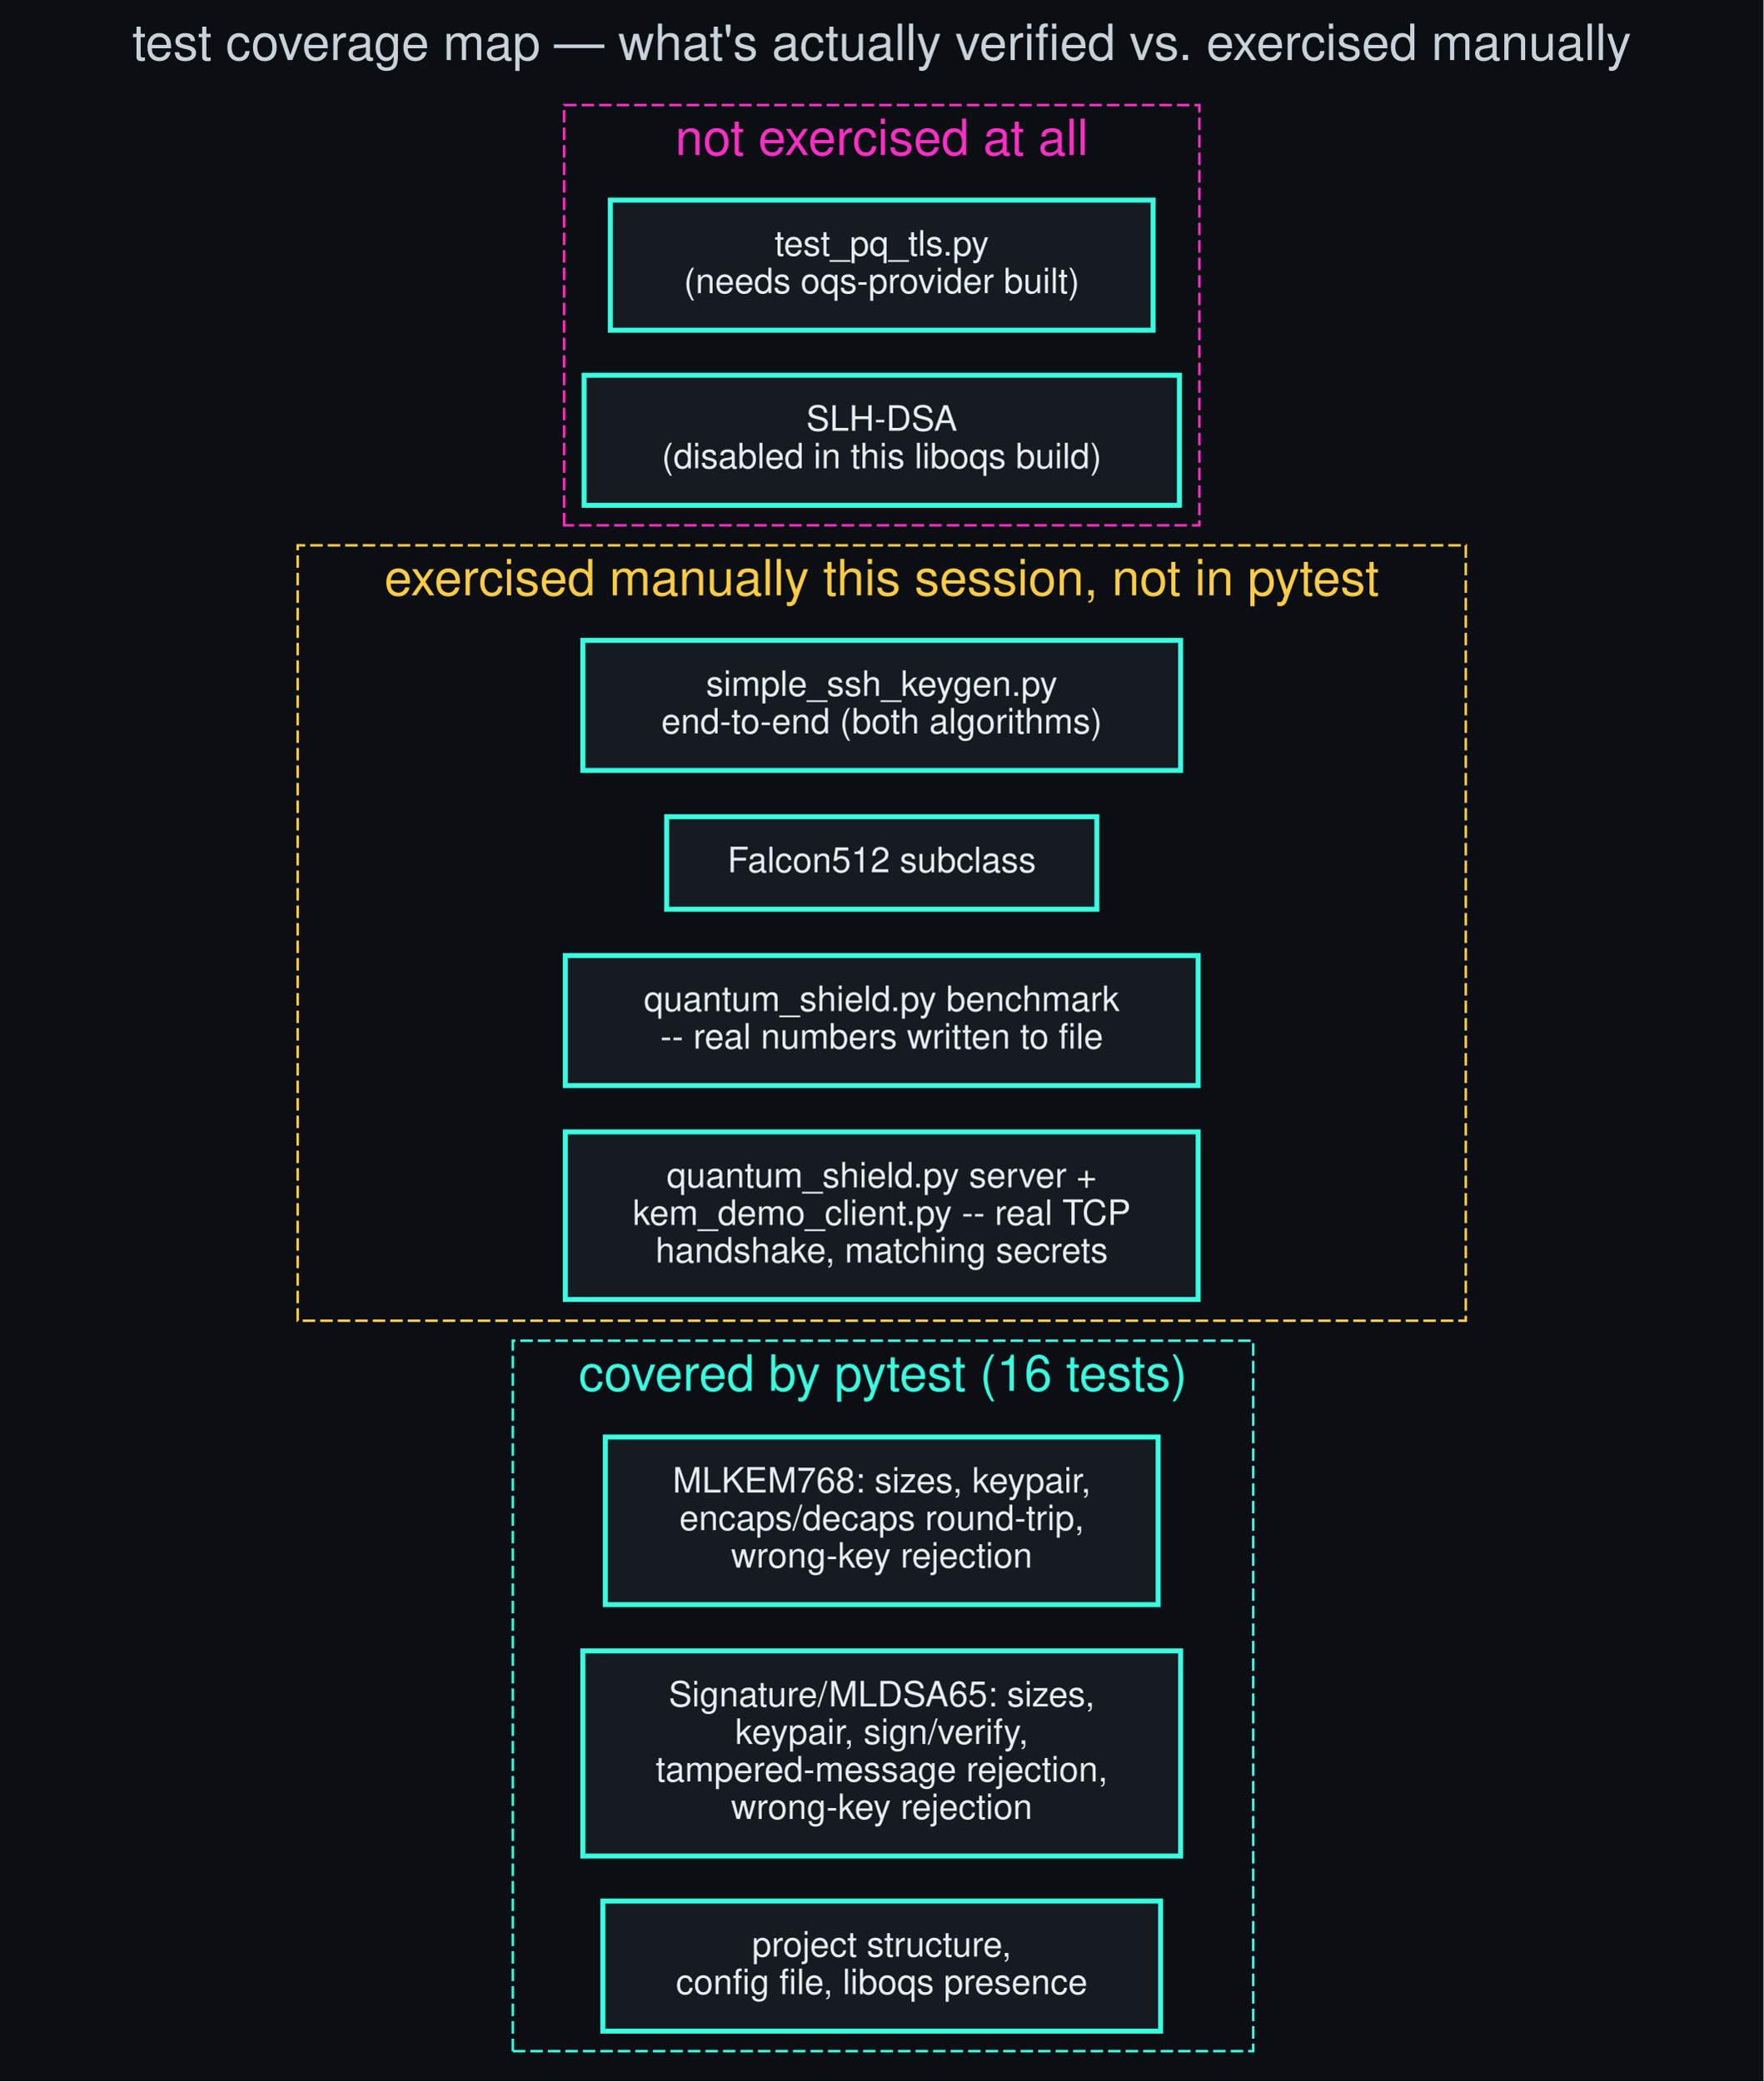
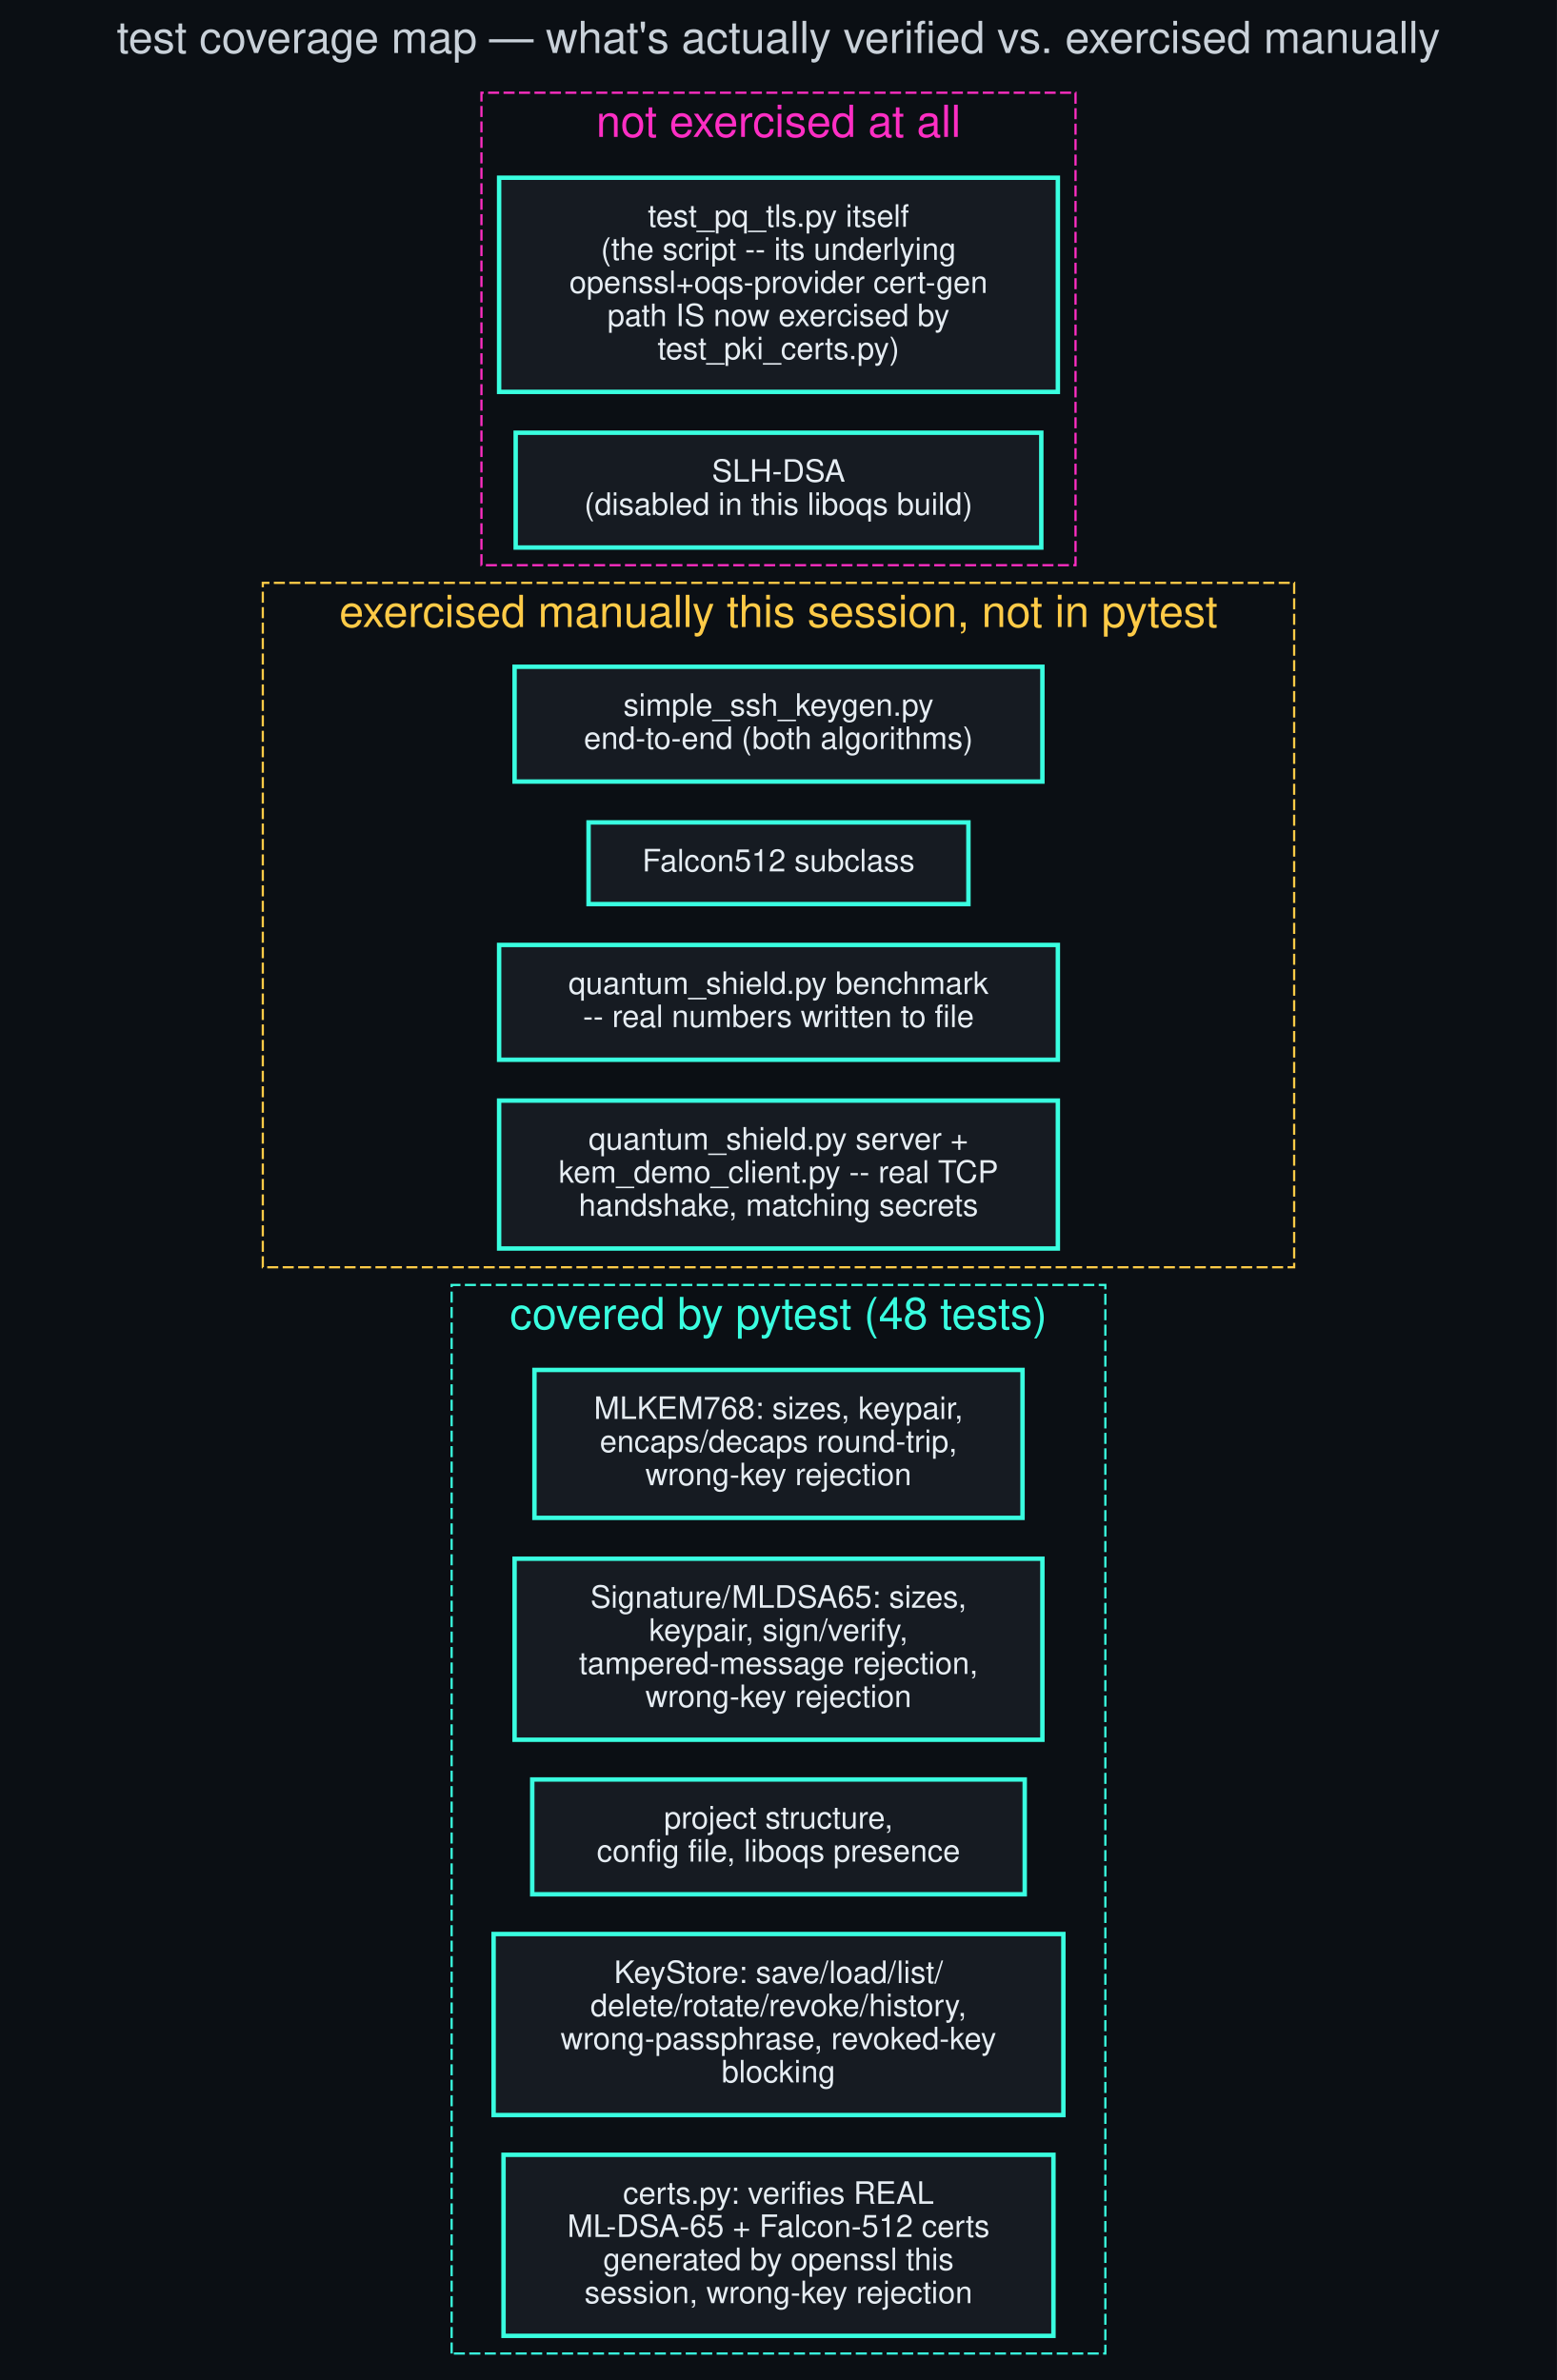
- <svg xmlns="http://www.w3.org/2000/svg" width="705pt" height="832pt" viewBox="0.00 0.00 705.00 832.00">
-   <g id="graph0" class="graph" transform="scale(1 1) rotate(0) translate(4 828)">
-     <polygon fill="#0b0f14" stroke="transparent" points="-4,4 -4,-828 701,-828 701,4 -4,4" />
-     <text text-anchor="middle" x="348.5" y="-804" font-family="Helvetica,sans-Serif" font-size="20.00" fill="#c9d1d9">test coverage map — what's actually verified vs. exercised manually</text>
+ <svg xmlns="http://www.w3.org/2000/svg" width="705pt" height="1078pt" viewBox="0.00 0.00 705.00 1078.00">
+   <g id="graph0" class="graph" transform="scale(1 1) rotate(0) translate(4 1074)">
+     <polygon fill="#0b0f14" stroke="transparent" points="-4,4 -4,-1074 701,-1074 701,4 -4,4" />
+     <text text-anchor="middle" x="348.5" y="-1050" font-family="Helvetica,sans-Serif" font-size="20.00" fill="#c9d1d9">test coverage map — what's actually verified vs. exercised manually</text>
    <g id="clust1" class="cluster">
-       <polygon fill="#0b0f14" stroke="#39ffe0" stroke-dasharray="5,2" points="201,-8 201,-292 497,-292 497,-8 201,-8" />
-       <text text-anchor="middle" x="349" y="-272" font-family="Helvetica,sans-Serif" font-size="20.00" fill="#39ffe0">covered by pytest (16 tests)</text>
+       <polygon fill="#0b0f14" stroke="#39ffe0" stroke-dasharray="5,2" points="200.5,-8 200.5,-492 496.5,-492 496.5,-8 200.5,-8" />
+       <text text-anchor="middle" x="348.5" y="-472" font-family="Helvetica,sans-Serif" font-size="20.00" fill="#39ffe0">covered by pytest (48 tests)</text>
    </g>
    <g id="clust2" class="cluster">
-       <polygon fill="#0b0f14" stroke="#ffcb47" stroke-dasharray="5,2" points="115,-300 115,-610 582,-610 582,-300 115,-300" />
-       <text text-anchor="middle" x="348.5" y="-590" font-family="Helvetica,sans-Serif" font-size="20.00" fill="#ffcb47">exercised manually this session, not in pytest</text>
+       <polygon fill="#0b0f14" stroke="#ffcb47" stroke-dasharray="5,2" points="115,-500 115,-810 582,-810 582,-500 115,-500" />
+       <text text-anchor="middle" x="348.5" y="-790" font-family="Helvetica,sans-Serif" font-size="20.00" fill="#ffcb47">exercised manually this session, not in pytest</text>
    </g>
    <g id="clust3" class="cluster">
-       <polygon fill="#0b0f14" stroke="#ff2ec4" stroke-dasharray="5,2" points="221.5,-618 221.5,-786 475.5,-786 475.5,-618 221.5,-618" />
-       <text text-anchor="middle" x="348.5" y="-766" font-family="Helvetica,sans-Serif" font-size="20.00" fill="#ff2ec4">not exercised at all</text>
+       <polygon fill="#0b0f14" stroke="#ff2ec4" stroke-dasharray="5,2" points="214,-818 214,-1032 483,-1032 483,-818 214,-818" />
+       <text text-anchor="middle" x="348.5" y="-1012" font-family="Helvetica,sans-Serif" font-size="20.00" fill="#ff2ec4">not exercised at all</text>
    </g>
    <g id="node1" class="node">
-       <polygon fill="#161b22" stroke="#39ffe0" stroke-width="2" points="459,-253.5 238,-253.5 238,-186.5 459,-186.5 459,-253.5" />
-       <text text-anchor="middle" x="348.5" y="-231.3" font-family="Helvetica,sans-Serif" font-size="14.00" fill="#e6edf3">MLKEM768: sizes, keypair,</text>
-       <text text-anchor="middle" x="348.5" y="-216.3" font-family="Helvetica,sans-Serif" font-size="14.00" fill="#e6edf3">encaps/decaps round-trip,</text>
-       <text text-anchor="middle" x="348.5" y="-201.3" font-family="Helvetica,sans-Serif" font-size="14.00" fill="#e6edf3">wrong-key rejection</text>
+       <polygon fill="#161b22" stroke="#39ffe0" stroke-width="2" points="459,-453.5 238,-453.5 238,-386.5 459,-386.5 459,-453.5" />
+       <text text-anchor="middle" x="348.5" y="-431.3" font-family="Helvetica,sans-Serif" font-size="14.00" fill="#e6edf3">MLKEM768: sizes, keypair,</text>
+       <text text-anchor="middle" x="348.5" y="-416.3" font-family="Helvetica,sans-Serif" font-size="14.00" fill="#e6edf3">encaps/decaps round-trip,</text>
+       <text text-anchor="middle" x="348.5" y="-401.3" font-family="Helvetica,sans-Serif" font-size="14.00" fill="#e6edf3">wrong-key rejection</text>
    </g>
    <g id="node2" class="node">
-       <polygon fill="#161b22" stroke="#39ffe0" stroke-width="2" points="468,-168 229,-168 229,-86 468,-86 468,-168" />
-       <text text-anchor="middle" x="348.5" y="-145.8" font-family="Helvetica,sans-Serif" font-size="14.00" fill="#e6edf3">Signature/MLDSA65: sizes,</text>
-       <text text-anchor="middle" x="348.5" y="-130.8" font-family="Helvetica,sans-Serif" font-size="14.00" fill="#e6edf3">keypair, sign/verify,</text>
-       <text text-anchor="middle" x="348.5" y="-115.8" font-family="Helvetica,sans-Serif" font-size="14.00" fill="#e6edf3">tampered-message rejection,</text>
-       <text text-anchor="middle" x="348.5" y="-100.8" font-family="Helvetica,sans-Serif" font-size="14.00" fill="#e6edf3">wrong-key rejection</text>
+       <polygon fill="#161b22" stroke="#39ffe0" stroke-width="2" points="468,-368 229,-368 229,-286 468,-286 468,-368" />
+       <text text-anchor="middle" x="348.5" y="-345.8" font-family="Helvetica,sans-Serif" font-size="14.00" fill="#e6edf3">Signature/MLDSA65: sizes,</text>
+       <text text-anchor="middle" x="348.5" y="-330.8" font-family="Helvetica,sans-Serif" font-size="14.00" fill="#e6edf3">keypair, sign/verify,</text>
+       <text text-anchor="middle" x="348.5" y="-315.8" font-family="Helvetica,sans-Serif" font-size="14.00" fill="#e6edf3">tampered-message rejection,</text>
+       <text text-anchor="middle" x="348.5" y="-300.8" font-family="Helvetica,sans-Serif" font-size="14.00" fill="#e6edf3">wrong-key rejection</text>
    </g>
    <g id="node3" class="node">
-       <polygon fill="#161b22" stroke="#39ffe0" stroke-width="2" points="460,-68 237,-68 237,-16 460,-16 460,-68" />
-       <text text-anchor="middle" x="348.5" y="-45.8" font-family="Helvetica,sans-Serif" font-size="14.00" fill="#e6edf3">project structure,</text>
-       <text text-anchor="middle" x="348.5" y="-30.8" font-family="Helvetica,sans-Serif" font-size="14.00" fill="#e6edf3">config file, liboqs presence</text>
+       <polygon fill="#161b22" stroke="#39ffe0" stroke-width="2" points="460,-268 237,-268 237,-216 460,-216 460,-268" />
+       <text text-anchor="middle" x="348.5" y="-245.8" font-family="Helvetica,sans-Serif" font-size="14.00" fill="#e6edf3">project structure,</text>
+       <text text-anchor="middle" x="348.5" y="-230.8" font-family="Helvetica,sans-Serif" font-size="14.00" fill="#e6edf3">config file, liboqs presence</text>
    </g>
    <g id="node4" class="node">
-       <polygon fill="#161b22" stroke="#39ffe0" stroke-width="2" points="468,-572 229,-572 229,-520 468,-520 468,-572" />
-       <text text-anchor="middle" x="348.5" y="-549.8" font-family="Helvetica,sans-Serif" font-size="14.00" fill="#e6edf3">simple_ssh_keygen.py</text>
-       <text text-anchor="middle" x="348.5" y="-534.8" font-family="Helvetica,sans-Serif" font-size="14.00" fill="#e6edf3">end-to-end (both algorithms)</text>
+       <polygon fill="#161b22" stroke="#39ffe0" stroke-width="2" points="477.5,-198 219.5,-198 219.5,-116 477.5,-116 477.5,-198" />
+       <text text-anchor="middle" x="348.5" y="-175.8" font-family="Helvetica,sans-Serif" font-size="14.00" fill="#e6edf3">KeyStore: save/load/list/</text>
+       <text text-anchor="middle" x="348.5" y="-160.8" font-family="Helvetica,sans-Serif" font-size="14.00" fill="#e6edf3">delete/rotate/revoke/history,</text>
+       <text text-anchor="middle" x="348.5" y="-145.8" font-family="Helvetica,sans-Serif" font-size="14.00" fill="#e6edf3">wrong-passphrase, revoked-key</text>
+       <text text-anchor="middle" x="348.5" y="-130.8" font-family="Helvetica,sans-Serif" font-size="14.00" fill="#e6edf3">blocking</text>
    </g>
    <g id="node5" class="node">
-       <polygon fill="#161b22" stroke="#39ffe0" stroke-width="2" points="434.5,-501.5 262.5,-501.5 262.5,-464.5 434.5,-464.5 434.5,-501.5" />
-       <text text-anchor="middle" x="348.5" y="-479.3" font-family="Helvetica,sans-Serif" font-size="14.00" fill="#e6edf3">Falcon512 subclass</text>
+       <polygon fill="#161b22" stroke="#39ffe0" stroke-width="2" points="473,-98 224,-98 224,-16 473,-16 473,-98" />
+       <text text-anchor="middle" x="348.5" y="-75.8" font-family="Helvetica,sans-Serif" font-size="14.00" fill="#e6edf3">certs.py: verifies REAL</text>
+       <text text-anchor="middle" x="348.5" y="-60.8" font-family="Helvetica,sans-Serif" font-size="14.00" fill="#e6edf3">ML-DSA-65 + Falcon-512 certs</text>
+       <text text-anchor="middle" x="348.5" y="-45.8" font-family="Helvetica,sans-Serif" font-size="14.00" fill="#e6edf3">generated by openssl this</text>
+       <text text-anchor="middle" x="348.5" y="-30.8" font-family="Helvetica,sans-Serif" font-size="14.00" fill="#e6edf3">session, wrong-key rejection</text>
    </g>
    <g id="node6" class="node">
-       <polygon fill="#161b22" stroke="#39ffe0" stroke-width="2" points="475,-446 222,-446 222,-394 475,-394 475,-446" />
-       <text text-anchor="middle" x="348.5" y="-423.8" font-family="Helvetica,sans-Serif" font-size="14.00" fill="#e6edf3">quantum_shield.py benchmark</text>
-       <text text-anchor="middle" x="348.5" y="-408.8" font-family="Helvetica,sans-Serif" font-size="14.00" fill="#e6edf3">-- real numbers written to file</text>
+       <polygon fill="#161b22" stroke="#39ffe0" stroke-width="2" points="468,-772 229,-772 229,-720 468,-720 468,-772" />
+       <text text-anchor="middle" x="348.5" y="-749.8" font-family="Helvetica,sans-Serif" font-size="14.00" fill="#e6edf3">simple_ssh_keygen.py</text>
+       <text text-anchor="middle" x="348.5" y="-734.8" font-family="Helvetica,sans-Serif" font-size="14.00" fill="#e6edf3">end-to-end (both algorithms)</text>
    </g>
    <g id="node7" class="node">
-       <polygon fill="#161b22" stroke="#39ffe0" stroke-width="2" points="475,-375.5 222,-375.5 222,-308.5 475,-308.5 475,-375.5" />
-       <text text-anchor="middle" x="348.5" y="-353.3" font-family="Helvetica,sans-Serif" font-size="14.00" fill="#e6edf3">quantum_shield.py server +</text>
-       <text text-anchor="middle" x="348.5" y="-338.3" font-family="Helvetica,sans-Serif" font-size="14.00" fill="#e6edf3">kem_demo_client.py -- real TCP</text>
-       <text text-anchor="middle" x="348.5" y="-323.3" font-family="Helvetica,sans-Serif" font-size="14.00" fill="#e6edf3">handshake, matching secrets</text>
+       <polygon fill="#161b22" stroke="#39ffe0" stroke-width="2" points="434.5,-701.5 262.5,-701.5 262.5,-664.5 434.5,-664.5 434.5,-701.5" />
+       <text text-anchor="middle" x="348.5" y="-679.3" font-family="Helvetica,sans-Serif" font-size="14.00" fill="#e6edf3">Falcon512 subclass</text>
    </g>
    <g id="node8" class="node">
-       <polygon fill="#161b22" stroke="#39ffe0" stroke-width="2" points="457,-748 240,-748 240,-696 457,-696 457,-748" />
-       <text text-anchor="middle" x="348.5" y="-725.8" font-family="Helvetica,sans-Serif" font-size="14.00" fill="#e6edf3">test_pq_tls.py</text>
-       <text text-anchor="middle" x="348.5" y="-710.8" font-family="Helvetica,sans-Serif" font-size="14.00" fill="#e6edf3">(needs oqs-provider built)</text>
+       <polygon fill="#161b22" stroke="#39ffe0" stroke-width="2" points="475,-646 222,-646 222,-594 475,-594 475,-646" />
+       <text text-anchor="middle" x="348.5" y="-623.8" font-family="Helvetica,sans-Serif" font-size="14.00" fill="#e6edf3">quantum_shield.py benchmark</text>
+       <text text-anchor="middle" x="348.5" y="-608.8" font-family="Helvetica,sans-Serif" font-size="14.00" fill="#e6edf3">-- real numbers written to file</text>
    </g>
    <g id="node9" class="node">
-       <polygon fill="#161b22" stroke="#39ffe0" stroke-width="2" points="467.5,-678 229.5,-678 229.5,-626 467.5,-626 467.5,-678" />
-       <text text-anchor="middle" x="348.5" y="-655.8" font-family="Helvetica,sans-Serif" font-size="14.00" fill="#e6edf3">SLH-DSA</text>
-       <text text-anchor="middle" x="348.5" y="-640.8" font-family="Helvetica,sans-Serif" font-size="14.00" fill="#e6edf3">(disabled in this liboqs build)</text>
+       <polygon fill="#161b22" stroke="#39ffe0" stroke-width="2" points="475,-575.5 222,-575.5 222,-508.5 475,-508.5 475,-575.5" />
+       <text text-anchor="middle" x="348.5" y="-553.3" font-family="Helvetica,sans-Serif" font-size="14.00" fill="#e6edf3">quantum_shield.py server +</text>
+       <text text-anchor="middle" x="348.5" y="-538.3" font-family="Helvetica,sans-Serif" font-size="14.00" fill="#e6edf3">kem_demo_client.py -- real TCP</text>
+       <text text-anchor="middle" x="348.5" y="-523.3" font-family="Helvetica,sans-Serif" font-size="14.00" fill="#e6edf3">handshake, matching secrets</text>
+     </g>
+     <g id="node10" class="node">
+       <polygon fill="#161b22" stroke="#39ffe0" stroke-width="2" points="475,-993.5 222,-993.5 222,-896.5 475,-896.5 475,-993.5" />
+       <text text-anchor="middle" x="348.5" y="-971.3" font-family="Helvetica,sans-Serif" font-size="14.00" fill="#e6edf3">test_pq_tls.py itself</text>
+       <text text-anchor="middle" x="348.5" y="-956.3" font-family="Helvetica,sans-Serif" font-size="14.00" fill="#e6edf3">(the script -- its underlying</text>
+       <text text-anchor="middle" x="348.5" y="-941.3" font-family="Helvetica,sans-Serif" font-size="14.00" fill="#e6edf3">openssl+oqs-provider cert-gen</text>
+       <text text-anchor="middle" x="348.5" y="-926.3" font-family="Helvetica,sans-Serif" font-size="14.00" fill="#e6edf3">path IS now exercised by</text>
+       <text text-anchor="middle" x="348.5" y="-911.3" font-family="Helvetica,sans-Serif" font-size="14.00" fill="#e6edf3">test_pki_certs.py)</text>
+     </g>
+     <g id="node11" class="node">
+       <polygon fill="#161b22" stroke="#39ffe0" stroke-width="2" points="467.5,-878 229.5,-878 229.5,-826 467.5,-826 467.5,-878" />
+       <text text-anchor="middle" x="348.5" y="-855.8" font-family="Helvetica,sans-Serif" font-size="14.00" fill="#e6edf3">SLH-DSA</text>
+       <text text-anchor="middle" x="348.5" y="-840.8" font-family="Helvetica,sans-Serif" font-size="14.00" fill="#e6edf3">(disabled in this liboqs build)</text>
    </g>
  </g>
</svg>
